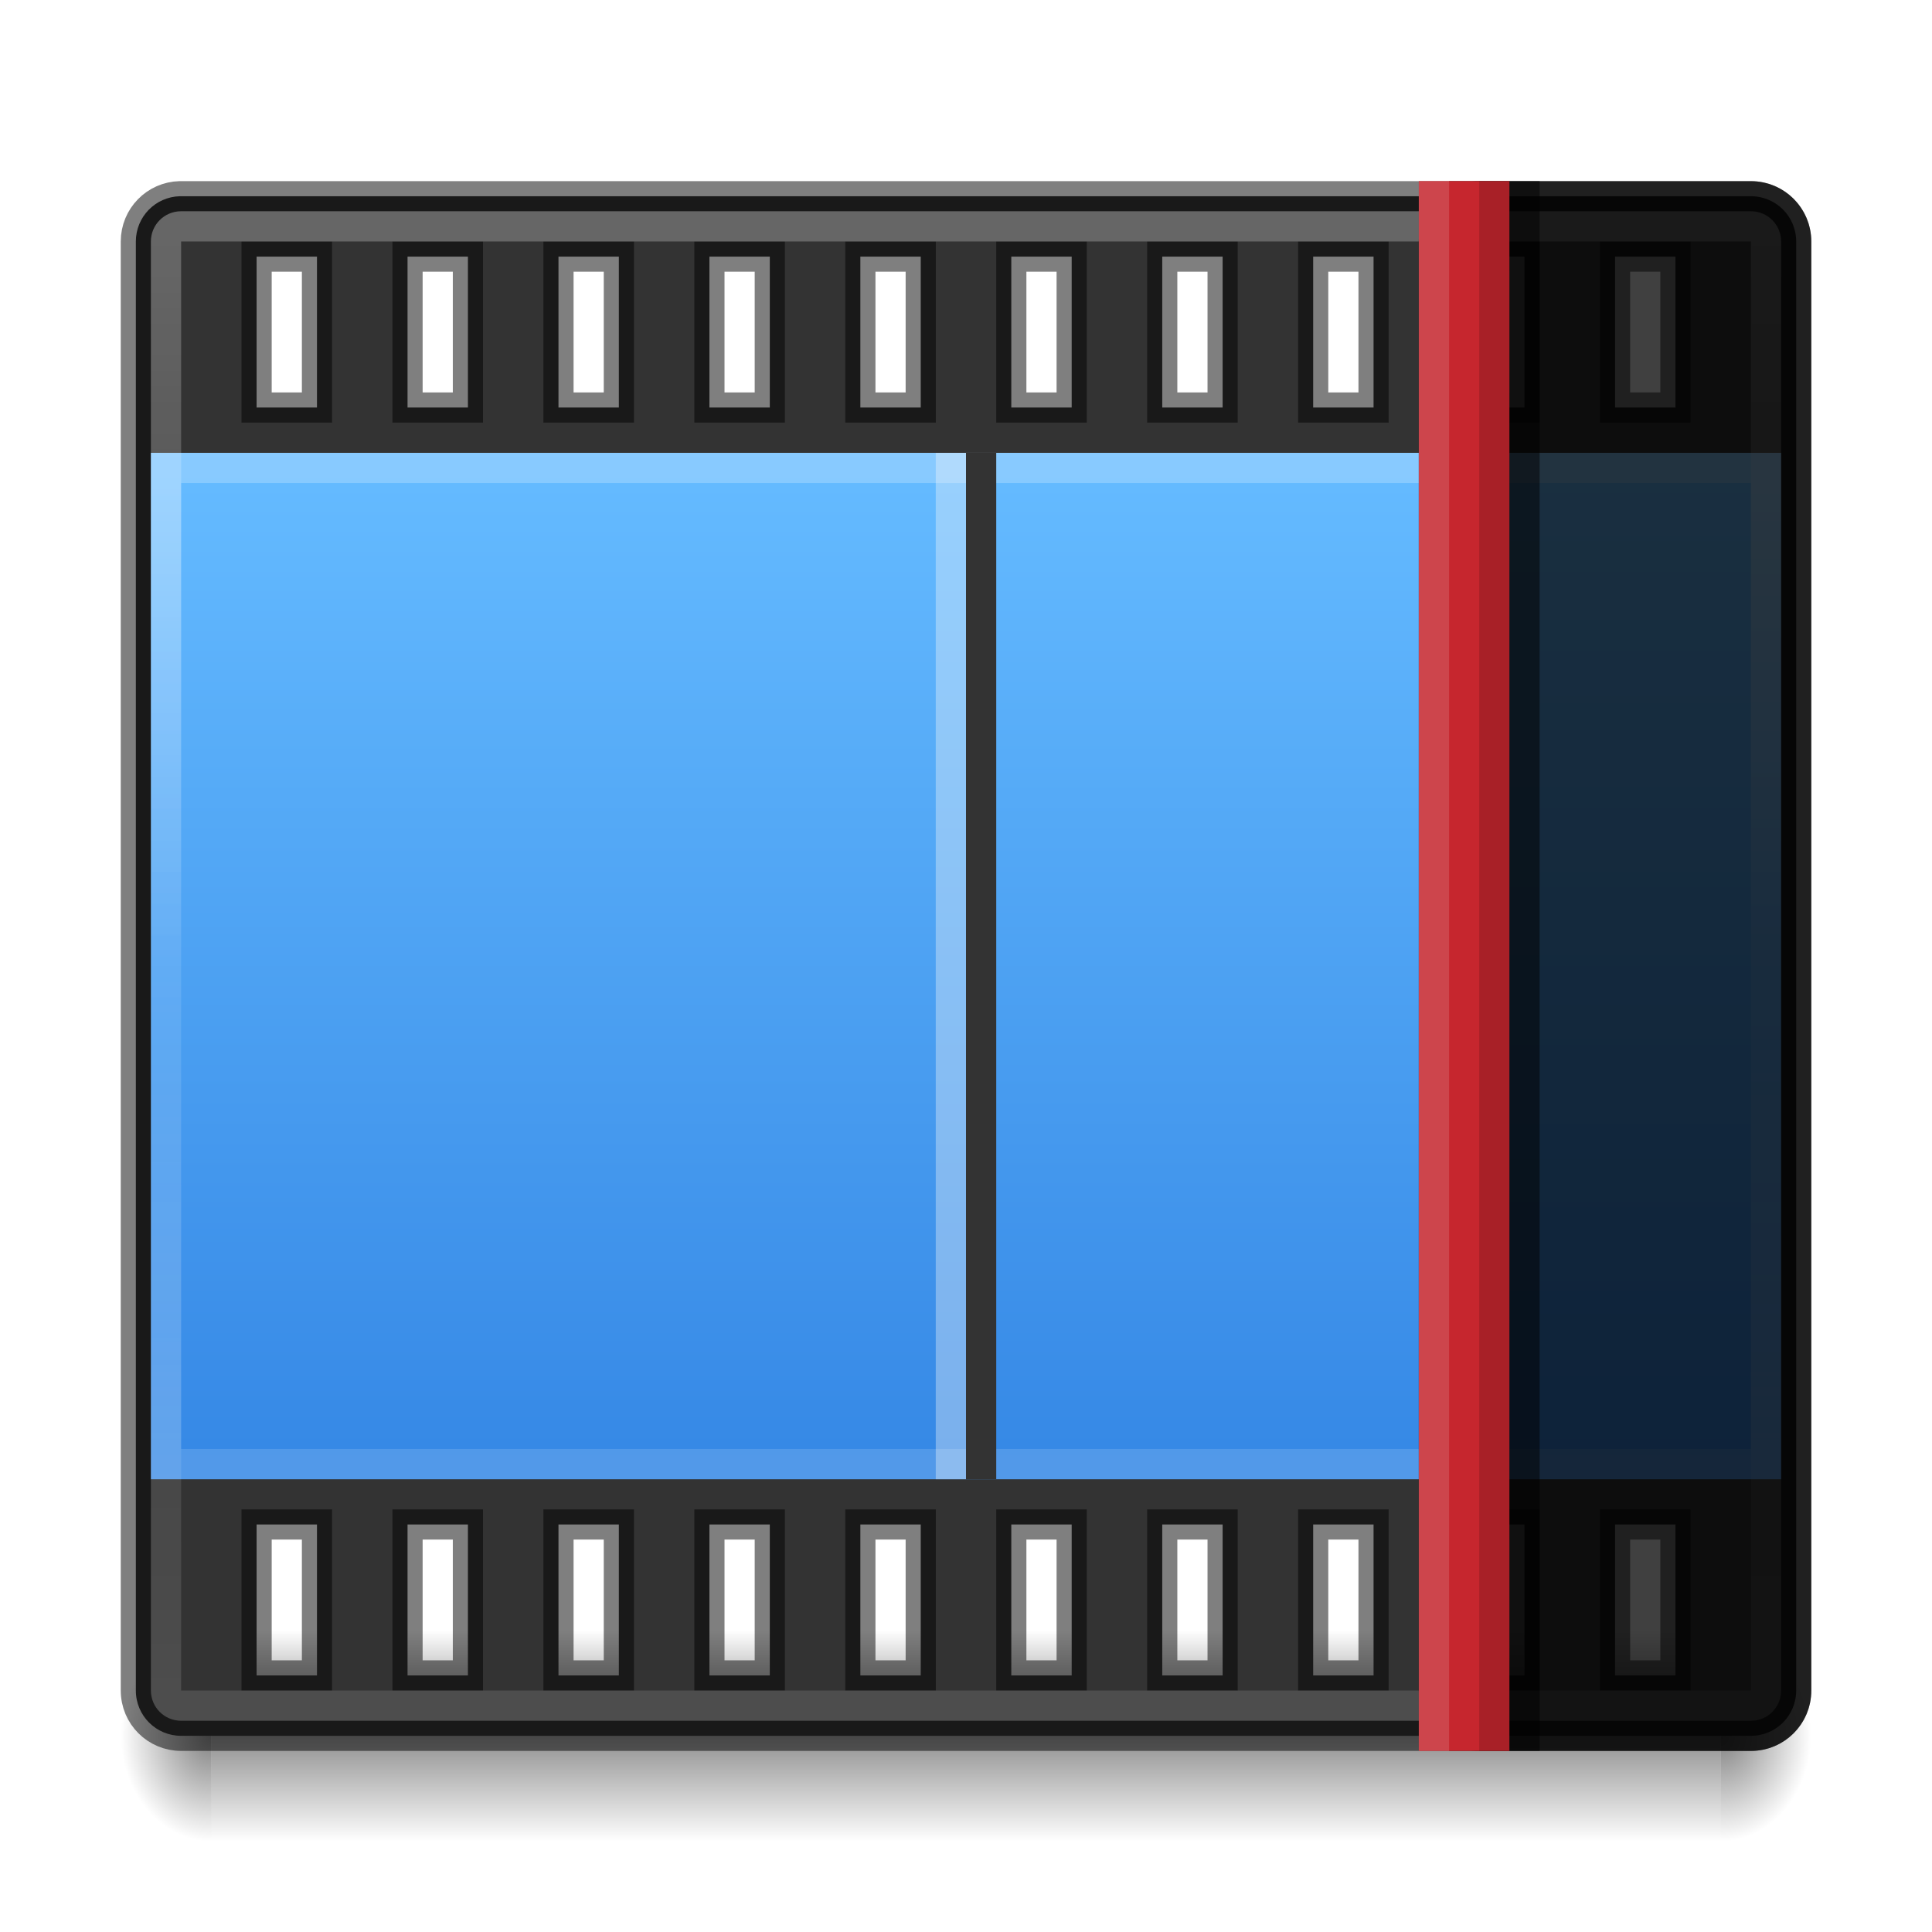
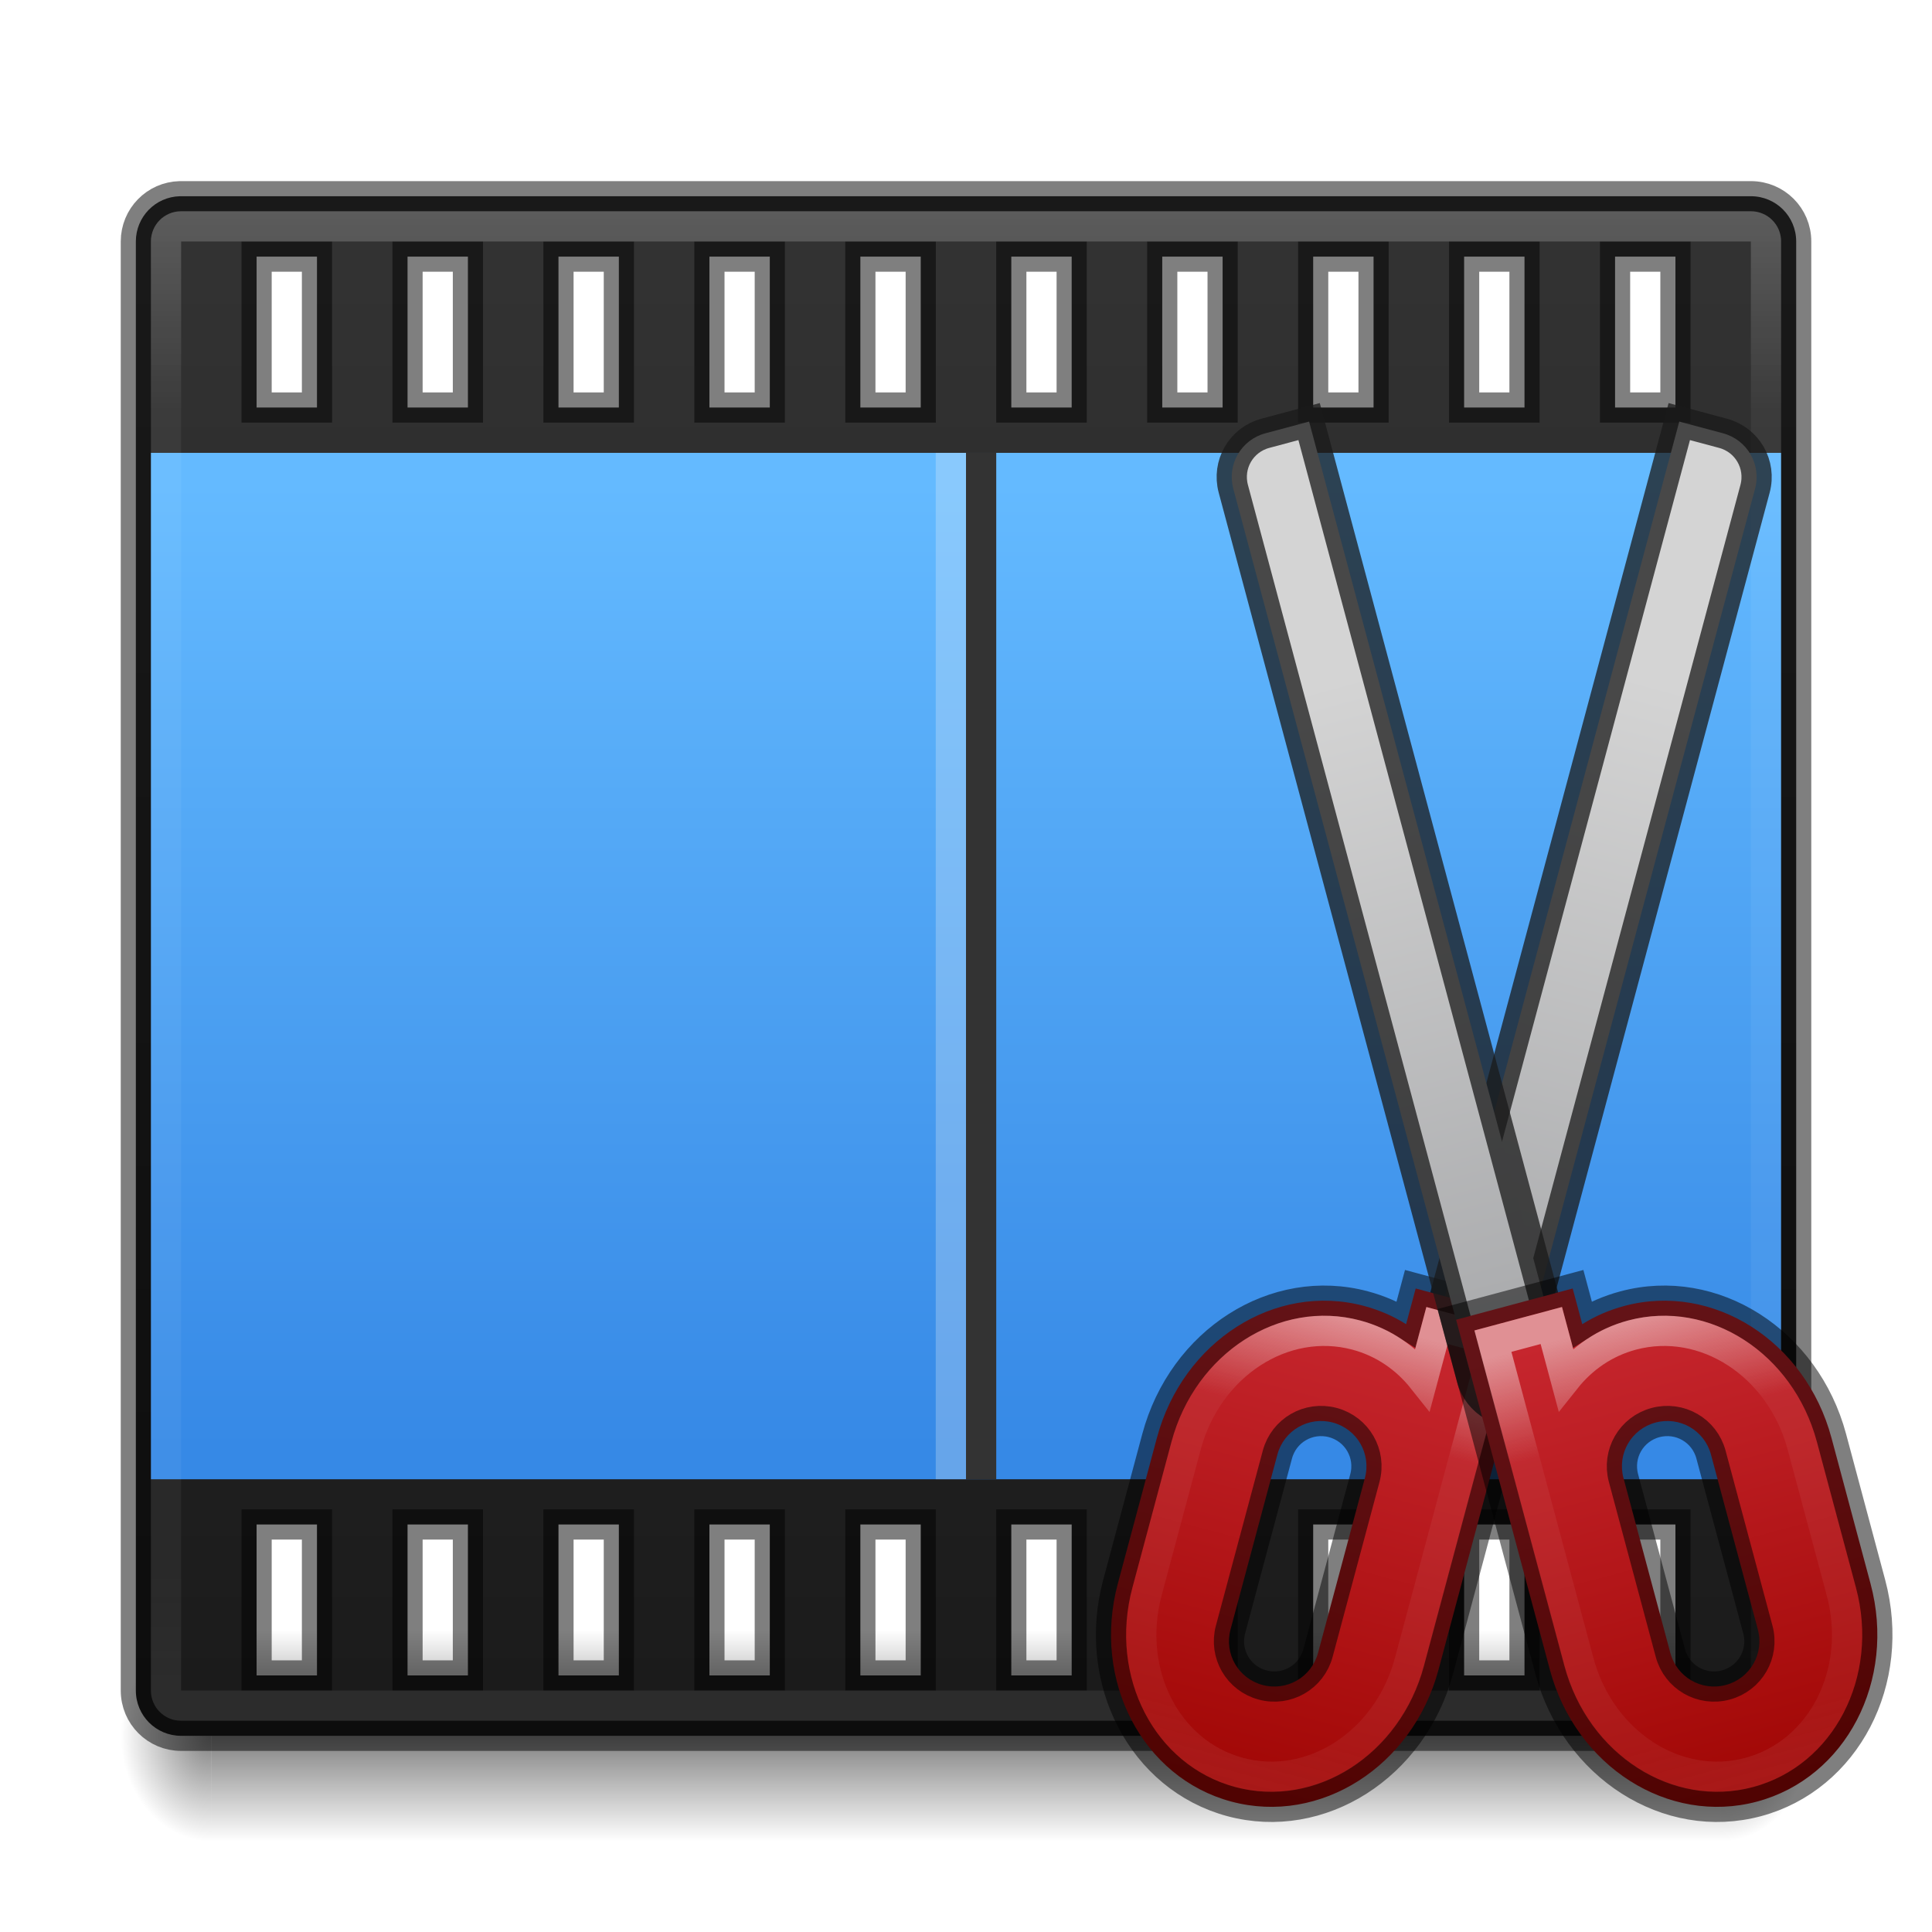
<svg xmlns="http://www.w3.org/2000/svg" xmlns:xlink="http://www.w3.org/1999/xlink" width="64" height="64" viewBox="0 0 16.933 16.933" version="1.1" id="svg5">
  <defs id="defs2">
+     <linearGradient id="linearGradient22210">
+       <stop style="stop-color:#333333;stop-opacity:1;" offset="0" id="stop22206" />
+       <stop style="stop-color:#1a1a1a;stop-opacity:1" offset="1" id="stop22208" />
+     </linearGradient>
+     <linearGradient id="linearGradient18685">
+       <stop style="stop-color:#c6262e;stop-opacity:1" offset="0" id="stop18681" />
+       <stop style="stop-color:#a10705;stop-opacity:1" offset="1" id="stop18683" />
+     </linearGradient>
+     <linearGradient id="linearGradient16209">
+       <stop style="stop-color:#abacae;stop-opacity:1" offset="0" id="stop16205" />
+       <stop style="stop-color:#d4d4d4;stop-opacity:1" offset="1" id="stop16207" />
+     </linearGradient>
+     <linearGradient id="linearGradient13932">
+       <stop style="stop-color:#fafafa;stop-opacity:1;" offset="0" id="stop13928" />
+       <stop style="stop-color:#fafafa;stop-opacity:0.1" offset="0.226" id="stop14384" />
+       <stop style="stop-color:#fafafa;stop-opacity:0.1" offset="0.849" id="stop14450" />
+       <stop style="stop-color:#fafafa;stop-opacity:0.15" offset="1" id="stop13930" />
+     </linearGradient>
    <linearGradient id="linearGradient2041">
      <stop style="stop-color:#000000;stop-opacity:0.5" offset="0" id="stop2037" />
      <stop style="stop-color:#000000;stop-opacity:0;" offset="1" id="stop2039" />
    </linearGradient>
    <linearGradient id="linearGradient1141">
      <stop style="stop-color:#000000;stop-opacity:0" offset="0" id="stop1137" />
-       <stop style="stop-color:#000000;stop-opacity:0.5" offset="0.434" id="stop1709" />
+       <stop style="stop-color:#000000;stop-opacity:0.5" offset="0.5" id="stop1709" />
      <stop style="stop-color:#000000;stop-opacity:0;" offset="1" id="stop1139" />
    </linearGradient>
    <linearGradient id="linearGradient872">
      <stop style="stop-color:#64baff;stop-opacity:1" offset="0" id="stop868" />
      <stop style="stop-color:#3689e6;stop-opacity:1" offset="1" id="stop870" />
    </linearGradient>
    <linearGradient id="linearGradient9675">
-       <stop style="stop-color:#ffffff;stop-opacity:0.5" offset="0" id="stop9671" />
-       <stop style="stop-color:#ffffff;stop-opacity:0.1" offset="0.551" id="stop10127" />
-       <stop style="stop-color:#ffffff;stop-opacity:0.25" offset="1" id="stop9673" />
+       <stop style="stop-color:#ffffff;stop-opacity:0.4" offset="0" id="stop9671" />
+       <stop style="stop-color:#ffffff;stop-opacity:0.1" offset="0.139" id="stop21876" />
+       <stop style="stop-color:#ffffff;stop-opacity:0.1" offset="0.896" id="stop10127" />
+       <stop style="stop-color:#ffffff;stop-opacity:0.15" offset="1" id="stop9673" />
    </linearGradient>
-     <linearGradient id="linearGradient1623">
-       <stop style="stop-color:#ffffff;stop-opacity:0.5" offset="0" id="stop1619" />
-       <stop style="stop-color:#ffffff;stop-opacity:0.1" offset="0.486" id="stop1853" />
-       <stop style="stop-color:#ffffff;stop-opacity:0.3" offset="1" id="stop1621" />
-     </linearGradient>
-     <linearGradient xlink:href="#linearGradient1623" id="linearGradient1625" x1="8.467" y1="3.704" x2="8.467" y2="13.494" gradientUnits="userSpaceOnUse" />
-     <linearGradient xlink:href="#linearGradient9675" id="linearGradient9677" x1="8.467" y1="2.117" x2="8.467" y2="14.817" gradientUnits="userSpaceOnUse" />
+     <linearGradient xlink:href="#linearGradient9675" id="linearGradient9677" x1="8.467" y1="1.852" x2="8.467" y2="14.817" gradientUnits="userSpaceOnUse" />
    <linearGradient xlink:href="#linearGradient872" id="linearGradient874" x1="8.467" y1="4.233" x2="8.467" y2="12.7" gradientUnits="userSpaceOnUse" />
    <radialGradient cx="15" cy="1039.7" r="3.527" fx="15" fy="1039.7" id="radialGradient3784" xlink:href="#linearGradient3764" gradientUnits="userSpaceOnUse" gradientTransform="matrix(-0.5671064,-1.134203,-1.701299,0.8506569,1785.401,171.9473)" />
    <linearGradient id="linearGradient3764">
      <stop id="stop3766" style="stop-color:#d1d1d1;stop-opacity:1" offset="0" />
      <stop id="stop3768" style="stop-color:#eaeaea;stop-opacity:1" offset="1" />
    </linearGradient>
    <linearGradient x1="17" y1="1042.362" x2="15" y2="1038.362" id="linearGradient3786" xlink:href="#linearGradient3774" gradientUnits="userSpaceOnUse" gradientTransform="matrix(-1,0,0,1,23.05332,-2.000008)" />
    <linearGradient id="linearGradient3774">
      <stop id="stop3776" style="stop-color:#444444;stop-opacity:1" offset="0" />
      <stop id="stop3778" style="stop-color:#9e9e9e;stop-opacity:1" offset="1" />
    </linearGradient>
    <radialGradient cx="15" cy="1039.7" r="3.527" fx="15" fy="1039.7" id="radialGradient3772" xlink:href="#linearGradient3764" gradientUnits="userSpaceOnUse" gradientTransform="matrix(0.5671064,-1.134203,1.701299,0.8506569,-1761.347,171.9473)" />
    <linearGradient x1="17" y1="1042.362" x2="15" y2="1038.362" id="linearGradient3780" xlink:href="#linearGradient3774" gradientUnits="userSpaceOnUse" gradientTransform="translate(1,-2.000008)" />
    <radialGradient cx="62.625" cy="4.625" r="10.625" fx="62.625" fy="4.625" id="radialGradient3986" xlink:href="#linearGradient8838" gradientUnits="userSpaceOnUse" gradientTransform="matrix(0.5647059,0,0,0.2823525,-27.36471,1048.056)" />
    <linearGradient id="linearGradient8838">
      <stop id="stop8840" style="stop-color:#000000;stop-opacity:1" offset="0" />
      <stop id="stop8842" style="stop-color:#000000;stop-opacity:0" offset="1" />
    </linearGradient>
    <radialGradient cx="62.625" cy="4.625" r="10.625" fx="62.625" fy="4.625" id="radialGradient4009" xlink:href="#linearGradient8838" gradientUnits="userSpaceOnUse" gradientTransform="matrix(0.5647059,0,0,0.2823525,-19.36471,1048.056)" />
    <radialGradient cx="12" cy="15.166" r="4.001" fx="12" fy="15.166" id="radialGradient3816" xlink:href="#linearGradient3810" gradientUnits="userSpaceOnUse" gradientTransform="matrix(-0.5569893,1.392473,-2.499565,-0.9998263,57.59327,1041.816)" />
    <linearGradient id="linearGradient3810">
      <stop id="stop3812" style="stop-color:#a60101;stop-opacity:1" offset="0" />
      <stop id="stop3814" style="stop-color:#5f0101;stop-opacity:1" offset="1" />
    </linearGradient>
    <radialGradient cx="9" cy="1035.527" r="4.001" fx="9" fy="1035.527" id="radialGradient3824" xlink:href="#linearGradient3810" gradientUnits="userSpaceOnUse" gradientTransform="matrix(-1.979555,0.2827821,-0.2499433,-1.749674,285.6389,2844.651)" />
    <linearGradient xlink:href="#linearGradient1141" id="linearGradient1143" x1="8.202" y1="14.287" x2="8.202" y2="16.14" gradientUnits="userSpaceOnUse" />
-     <radialGradient xlink:href="#linearGradient2041" id="radialGradient2043" cx="1.852" cy="15.214" fx="1.852" fy="15.214" r="0.794" gradientTransform="matrix(-3.779527,5.3032982e-6,-6.1871799e-6,-4.409448,14.00009,124.5833)" gradientUnits="userSpaceOnUse" />
+     <radialGradient xlink:href="#linearGradient2041" id="radialGradient2043" cx="1.852" cy="15.214" fx="1.852" fy="15.214" r="0.794" gradientTransform="matrix(-1,1.424277e-6,-1.6508249e-6,-1.166666,3.704192,32.96267)" gradientUnits="userSpaceOnUse" />
    <radialGradient xlink:href="#linearGradient2041" id="radialGradient3084" gradientUnits="userSpaceOnUse" gradientTransform="matrix(1,1.4031643e-6,1.6370247e-6,-1.166666,13.22914,32.96267)" cx="1.852" cy="15.214" fx="1.852" fy="15.214" r="0.794" />
+     <linearGradient xlink:href="#linearGradient16209" id="linearGradient16211" x1="3.969" y1="10.186" x2="3.969" y2="4.498" gradientUnits="userSpaceOnUse" gradientTransform="matrix(-1,0,0,1,7.9375,0)" />
+     <linearGradient xlink:href="#linearGradient13932" id="linearGradient17846" gradientUnits="userSpaceOnUse" x1="2.91" y1="10.583" x2="2.91" y2="14.817" />
+     <linearGradient xlink:href="#linearGradient18685" id="linearGradient18687" x1="2.91" y1="10.583" x2="2.91" y2="14.817" gradientUnits="userSpaceOnUse" />
+     <linearGradient xlink:href="#linearGradient16209" id="linearGradient20133" gradientUnits="userSpaceOnUse" gradientTransform="matrix(-1,0,0,1,7.9375,0)" x1="3.969" y1="10.186" x2="3.969" y2="4.498" />
+     <linearGradient xlink:href="#linearGradient18685" id="linearGradient20135" gradientUnits="userSpaceOnUse" x1="2.91" y1="10.583" x2="2.91" y2="14.817" />
+     <linearGradient xlink:href="#linearGradient13932" id="linearGradient20137" gradientUnits="userSpaceOnUse" x1="2.91" y1="10.583" x2="2.91" y2="14.817" />
+     <linearGradient xlink:href="#linearGradient22210" id="linearGradient22212" x1="32" y1="7" x2="32" y2="58" gradientUnits="userSpaceOnUse" />
  </defs>
  <g id="layer1">
    <rect style="fill:url(#linearGradient1143);fill-opacity:1;stroke-width:0.265;stroke-opacity:0.5" id="rect1135" width="13.229" height="1.852" x="1.852" y="14.287" ry="1.0922793e-07" />
-     <path id="path2035" style="fill:url(#radialGradient2043);fill-opacity:1;stroke-width:1.002;stroke-opacity:0.5" d="M 7 54 A 3 3.5 0 0 0 4 57.5 A 3 3.5 0 0 0 7 61 L 7 54 z " transform="scale(0.2645833)" />
    <path id="path3082" style="fill:url(#radialGradient3084);fill-opacity:1;stroke-width:0.265;stroke-opacity:0.5" d="m 15.081,14.288 a 0.794,0.926 0 0 1 0.794,0.926 0.794,0.926 0 0 1 -0.794,0.926 z" />
+     <path id="path9187" style="fill:url(#radialGradient2043);fill-opacity:1;stroke-width:0.265;stroke-opacity:0.5" d="m 1.852,14.288 a 0.794,0.926 0 0 0 -0.794,0.926 0.794,0.926 0 0 0 0.794,0.926 z" />
  </g>
  <g id="g4140" style="display:inline">
-     <path id="path4128" style="fill:#333333;stroke:#000000;stroke-width:1;stroke-opacity:0.5" d="M 5.961,6.5 C 5.148,6.52 4.5,7.182 4.5,8 v 48 c 0,0.831 0.669,1.5 1.5,1.5 h 52 c 0.831,0 1.5,-0.669 1.5,-1.5 V 8 C 59.5,7.169 58.831,6.5 58,6.5 H 6 c -0.013,0 -0.026,-3.247e-4 -0.039,0 z M 8.5,8.5 h 2 v 5 h -2 z m 5,0 h 2 v 5 h -2 z m 5,0 h 2 v 5 h -2 z m 5,0 h 2 v 5 h -2 z m 5,0 h 2 v 5 h -2 z m 5,0 h 2 v 5 h -2 z m 5,0 h 2 v 5 h -2 z m 5,0 h 2 v 5 h -2 z m 5,0 h 2 v 5 h -2 z m 5,0 h 2 v 5 h -2 z m -45,42 h 2 v 5 h -2 z m 5,0 h 2 v 5 h -2 z m 5,0 h 2 v 5 h -2 z m 5,0 h 2 v 5 h -2 z m 5,0 h 2 v 5 h -2 z m 5,0 h 2 v 5 h -2 z m 5,0 h 2 v 5 h -2 z m 5,0 h 2 v 5 h -2 z m 5,0 h 2 v 5 h -2 z m 5,0 h 2 v 5 h -2 z" transform="scale(0.2645833)" />
+     <path id="path4128" style="fill:url(#linearGradient22212);stroke:#000000;stroke-width:1;stroke-opacity:0.5;fill-opacity:1" d="M 5.961,6.5 C 5.148,6.52 4.5,7.182 4.5,8 v 48 c 0,0.831 0.669,1.5 1.5,1.5 h 52 c 0.831,0 1.5,-0.669 1.5,-1.5 V 8 C 59.5,7.169 58.831,6.5 58,6.5 H 6 c -0.013,0 -0.026,-3.247e-4 -0.039,0 z M 8.5,8.5 h 2 v 5 h -2 z m 5,0 h 2 v 5 h -2 z m 5,0 h 2 v 5 h -2 z m 5,0 h 2 v 5 h -2 z m 5,0 h 2 v 5 h -2 z m 5,0 h 2 v 5 h -2 z m 5,0 h 2 v 5 h -2 z m 5,0 h 2 v 5 h -2 z m 5,0 h 2 v 5 h -2 z m 5,0 h 2 v 5 h -2 z m -45,42 h 2 v 5 h -2 z m 5,0 h 2 v 5 h -2 z m 5,0 h 2 v 5 h -2 z m 5,0 h 2 v 5 h -2 z m 5,0 h 2 v 5 h -2 z m 5,0 h 2 v 5 h -2 z m 5,0 h 2 v 5 h -2 z m 5,0 h 2 v 5 h -2 z m 5,0 h 2 v 5 h -2 z m 5,0 h 2 v 5 h -2 z" transform="scale(0.2645833)" />
    <rect style="fill:url(#linearGradient874);fill-opacity:1;stroke:none;stroke-width:0.265;stroke-miterlimit:4;stroke-dasharray:none;stroke-opacity:0.75" id="rect4130" width="14.287" height="8.996" x="1.323" y="3.969" />
-     <rect style="fill:none;fill-opacity:1;stroke:url(#linearGradient1625);stroke-width:0.265;stroke-opacity:0.5" id="rect4132" width="14.023" height="8.731" x="1.455" y="4.101" />
    <rect style="fill:none;stroke:url(#linearGradient9677);stroke-width:0.265;stroke-opacity:0.5" id="rect4134" width="14.023" height="12.965" x="1.455" y="1.984" ry="0.132" />
    <path style="fill:none;stroke:#333333;stroke-width:0.265px;stroke-linecap:butt;stroke-linejoin:miter;stroke-opacity:1" d="M 8.599,3.969 V 12.965" id="path4136" />
-     <path style="fill:none;stroke:#fafafa;stroke-width:0.265px;stroke-linecap:butt;stroke-linejoin:miter;stroke-opacity:0.35" d="m 8.334,3.969 10e-8,8.996" id="path4138" />
+     <path style="fill:none;stroke:#fafafa;stroke-width:0.265px;stroke-linecap:butt;stroke-linejoin:miter;stroke-opacity:0.25" d="m 8.334,3.969 10e-8,8.996" id="path4138" />
  </g>
-   <g id="layer3" style="display:inline">
-     <rect style="fill:#000000;fill-opacity:0.75;stroke:none;stroke-width:0.265;stroke-opacity:0.5" id="rect4266" width="3.44" height="13.758" x="12.435" y="1.588" ry="0.529" />
-     <path style="fill:none;stroke:#000000;stroke-width:0.794;stroke-linecap:butt;stroke-linejoin:miter;stroke-miterlimit:4;stroke-dasharray:none;stroke-opacity:0.5" d="M 13.097,1.587 V 15.346" id="path6150" />
-     <path style="fill:none;stroke:#c6262e;stroke-width:0.794;stroke-linecap:butt;stroke-linejoin:miter;stroke-miterlimit:4;stroke-dasharray:none;stroke-opacity:1" d="M 12.832,1.587 V 15.346" id="path5817" />
-     <rect style="fill:#68b723;fill-opacity:0.75;stroke:#3a9104;stroke-width:0.794;stroke-miterlimit:4;stroke-dasharray:none;stroke-opacity:1" id="rect6634" width="0" height="13.758" x="12.7" y="1.588" ry="6.3841846e-08" />
-     <path style="fill:none;stroke:#fafafa;stroke-width:0.265px;stroke-linecap:butt;stroke-linejoin:miter;stroke-opacity:0.15" d="M 12.568,1.587 V 15.346" id="path7686" />
-     <path style="fill:none;stroke:#000000;stroke-width:0.265px;stroke-linecap:butt;stroke-linejoin:miter;stroke-opacity:0.15" d="M 13.097,1.587 V 15.346" id="path7867" />
+   <g id="layer4" style="display:inline">
+     <g id="g20123" transform="rotate(15,3.653496,45.3029)">
+       <path id="rect15195" style="fill:url(#linearGradient16211);fill-opacity:1;stroke:#1a1a1a;stroke-width:0.265;stroke-opacity:0.75" d="m 3.969,2.249 h -2e-7 l -0.397,1e-7 -10e-8,8.467 c 0,0.22 0.177,0.397 0.397,0.397 h 2e-7 c 0.22,0 0.397,-0.177 0.397,-0.397 l 1e-7,-8.07 c 0,-0.22 -0.177,-0.397 -0.397,-0.397 z" />
+       <path id="rect13778" style="fill:url(#linearGradient18687);fill-opacity:1;stroke:#000000;stroke-width:0.265;stroke-miterlimit:4;stroke-dasharray:none;stroke-opacity:0.5" d="m 3.307,10.186 v 0.324 c -0.126,-0.039 -0.259,-0.059 -0.397,-0.059 -0.806,0 -1.455,0.708 -1.455,1.587 v 1.323 c 0,0.879 0.649,1.587 1.455,1.587 0.806,0 1.455,-0.708 1.455,-1.587 v -0.529 -0.794 -1.852 z m -0.397,1.323 c 0.22,0 0.397,0.177 0.397,0.397 v 1.587 c 0,0.22 -0.177,0.397 -0.397,0.397 -0.22,0 -0.397,-0.177 -0.397,-0.397 v -1.587 c 0,-0.22 0.177,-0.397 0.397,-0.397 z" />
+       <path id="rect13860" style="fill:none;fill-opacity:0.999;stroke:url(#linearGradient17846);stroke-width:0.265;stroke-miterlimit:4;stroke-dasharray:none;stroke-opacity:0.5" d="m 3.572,10.451 v 0.486 c -0.189,-0.14 -0.416,-0.222 -0.661,-0.222 -0.66,0 -1.191,0.59 -1.191,1.323 v 1.323 c 0,0.733 0.531,1.323 1.191,1.323 0.66,0 1.191,-0.59 1.191,-1.323 v -0.794 -0.529 -1.587 z" />
+     </g>
+     <g id="g20131" transform="matrix(-0.9659258,0.258819,0.258819,0.9659258,14.3418,0.5980644)">
+       <path id="path20125" style="fill:url(#linearGradient20133);fill-opacity:1;stroke:#1a1a1a;stroke-width:0.265;stroke-opacity:0.75" d="m 3.969,2.249 h -2e-7 l -0.397,1e-7 -10e-8,8.467 c 0,0.22 0.177,0.397 0.397,0.397 h 2e-7 c 0.22,0 0.397,-0.177 0.397,-0.397 l 1e-7,-8.07 c 0,-0.22 -0.177,-0.397 -0.397,-0.397 z" />
+       <path id="path20127" style="fill:url(#linearGradient20135);fill-opacity:1;stroke:#000000;stroke-width:0.265;stroke-miterlimit:4;stroke-dasharray:none;stroke-opacity:0.5" d="m 3.307,10.186 v 0.324 c -0.126,-0.039 -0.259,-0.059 -0.397,-0.059 -0.806,0 -1.455,0.708 -1.455,1.587 v 1.323 c 0,0.879 0.649,1.587 1.455,1.587 0.806,0 1.455,-0.708 1.455,-1.587 v -0.529 -0.794 -1.852 z m -0.397,1.323 c 0.22,0 0.397,0.177 0.397,0.397 v 1.587 c 0,0.22 -0.177,0.397 -0.397,0.397 -0.22,0 -0.397,-0.177 -0.397,-0.397 v -1.587 c 0,-0.22 0.177,-0.397 0.397,-0.397 z" />
+       <path id="path20129" style="fill:none;fill-opacity:0.999;stroke:url(#linearGradient20137);stroke-width:0.265;stroke-miterlimit:4;stroke-dasharray:none;stroke-opacity:0.5" d="m 3.572,10.451 v 0.486 c -0.189,-0.14 -0.416,-0.222 -0.661,-0.222 -0.66,0 -1.191,0.59 -1.191,1.323 v 1.323 c 0,0.733 0.531,1.323 1.191,1.323 0.66,0 1.191,-0.59 1.191,-1.323 v -0.794 -0.529 -1.587 z" />
+     </g>
  </g>
</svg>
